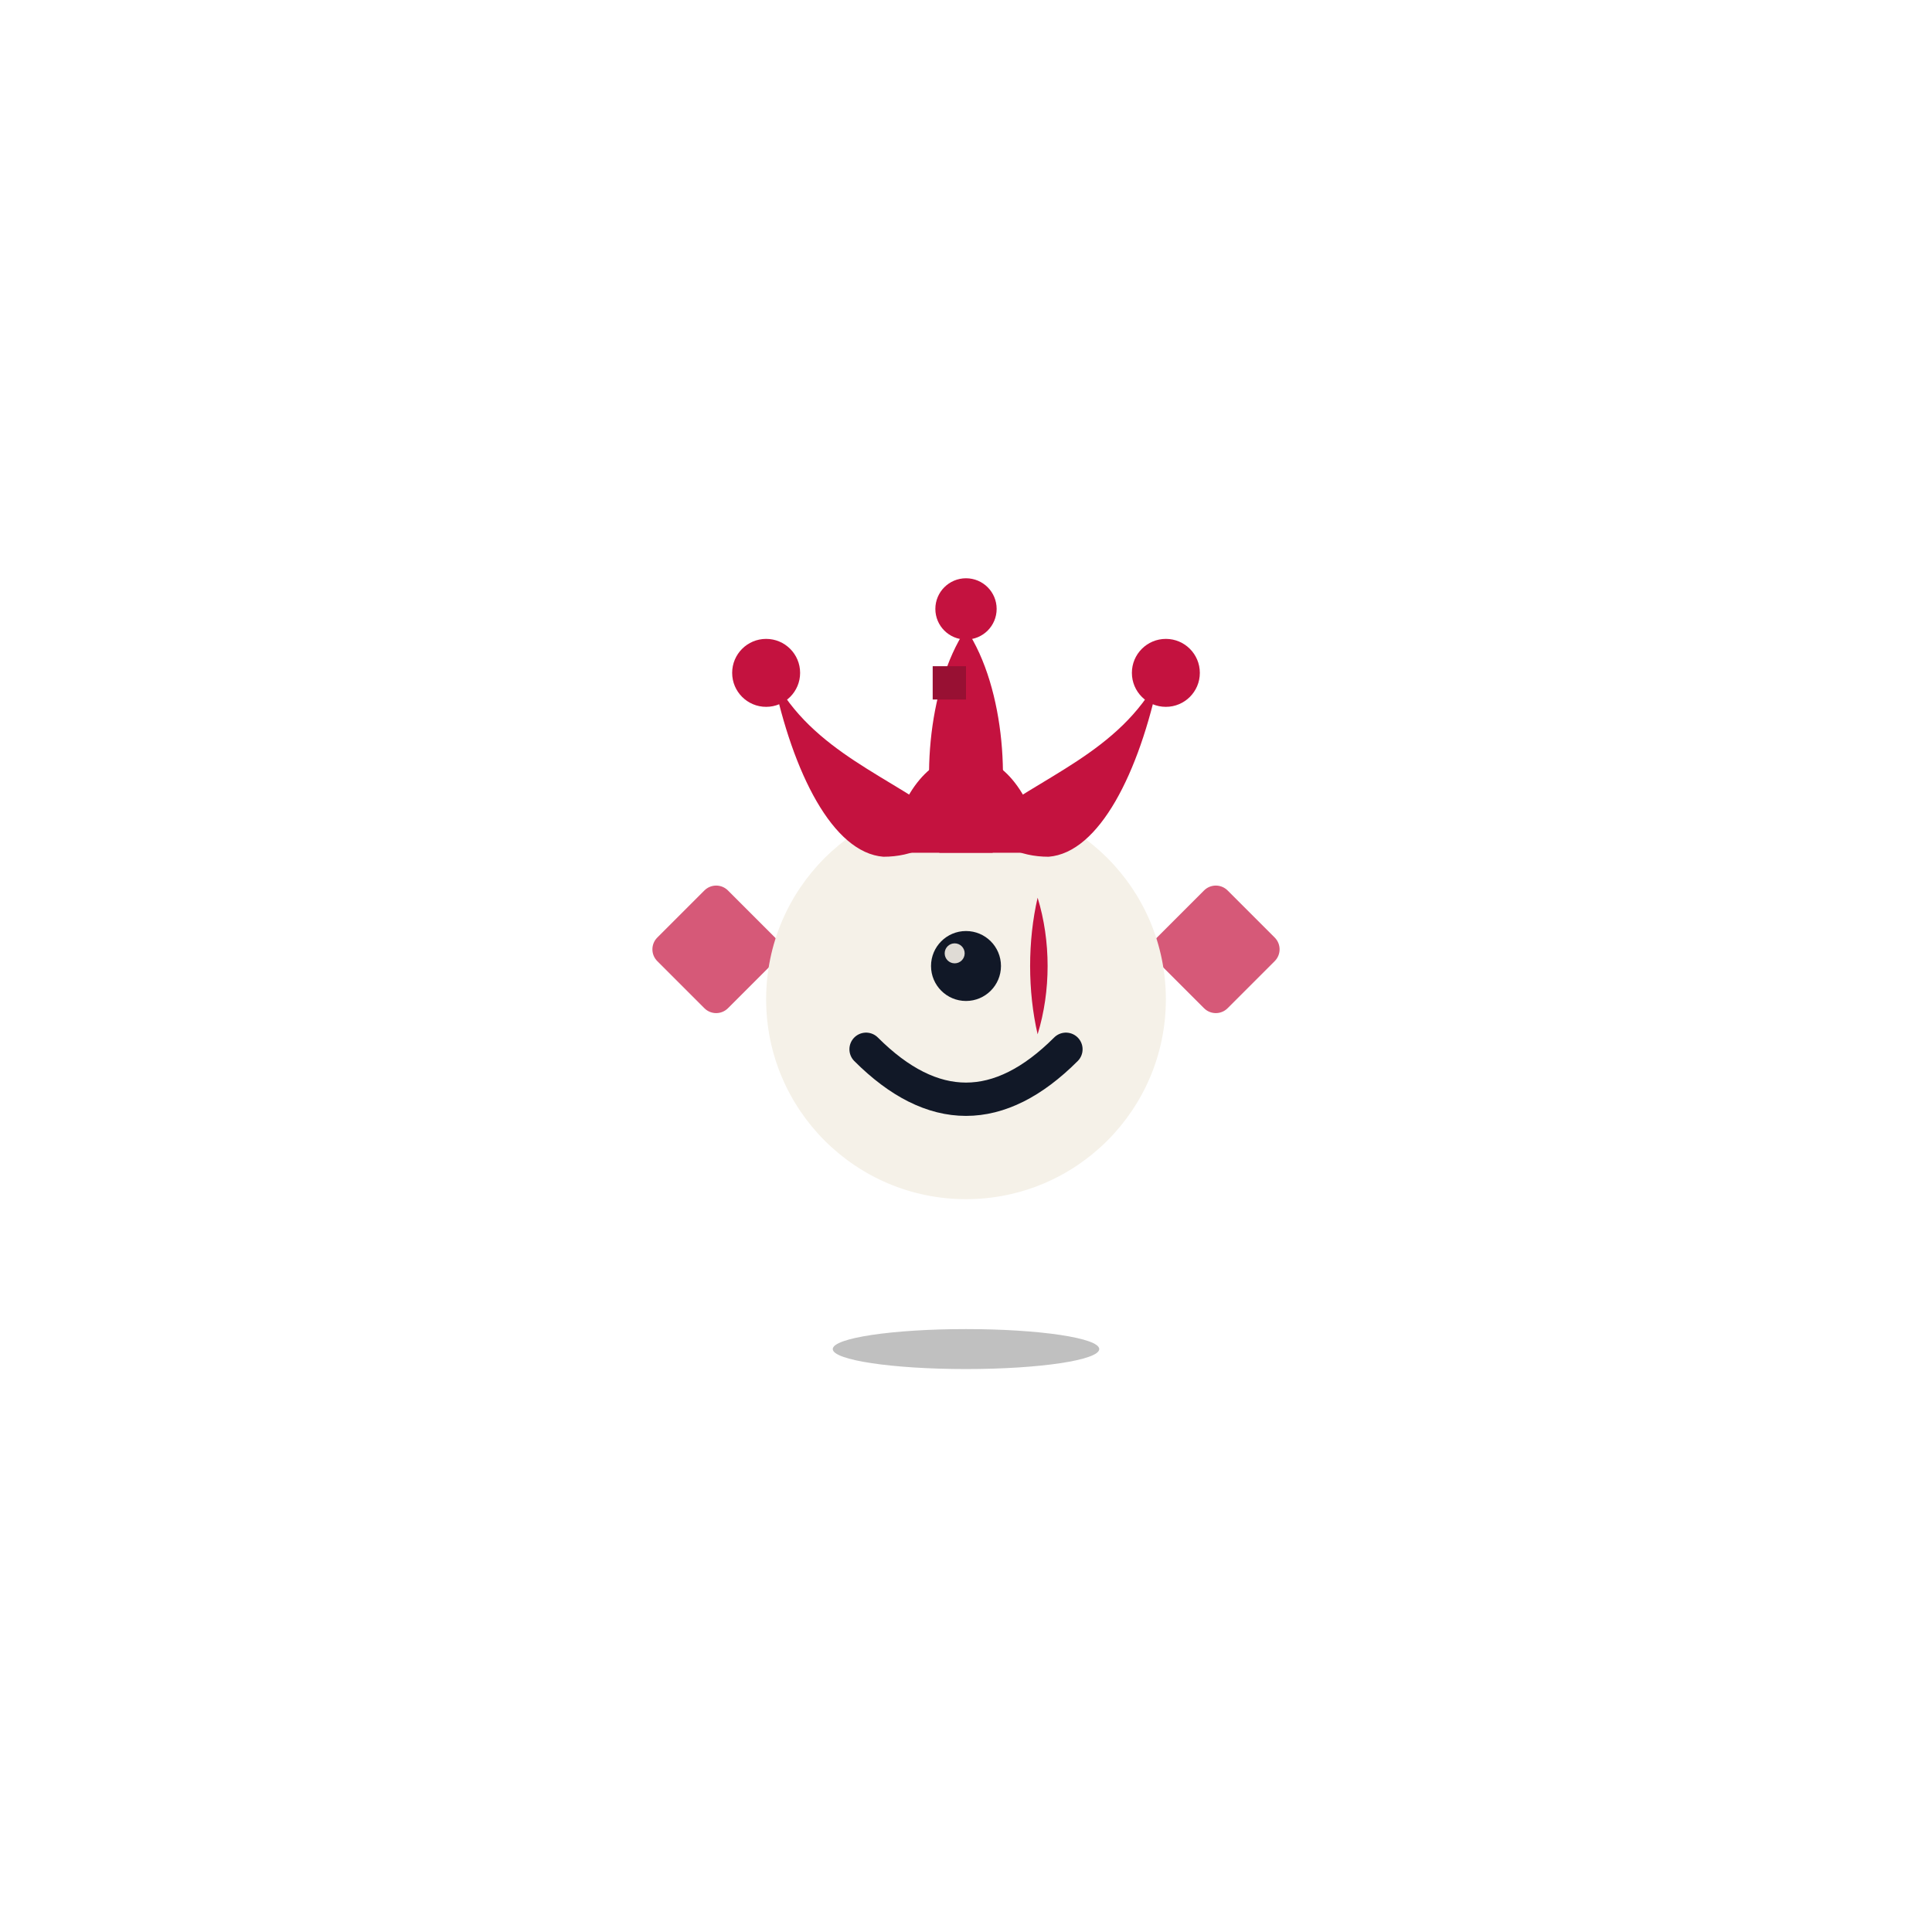
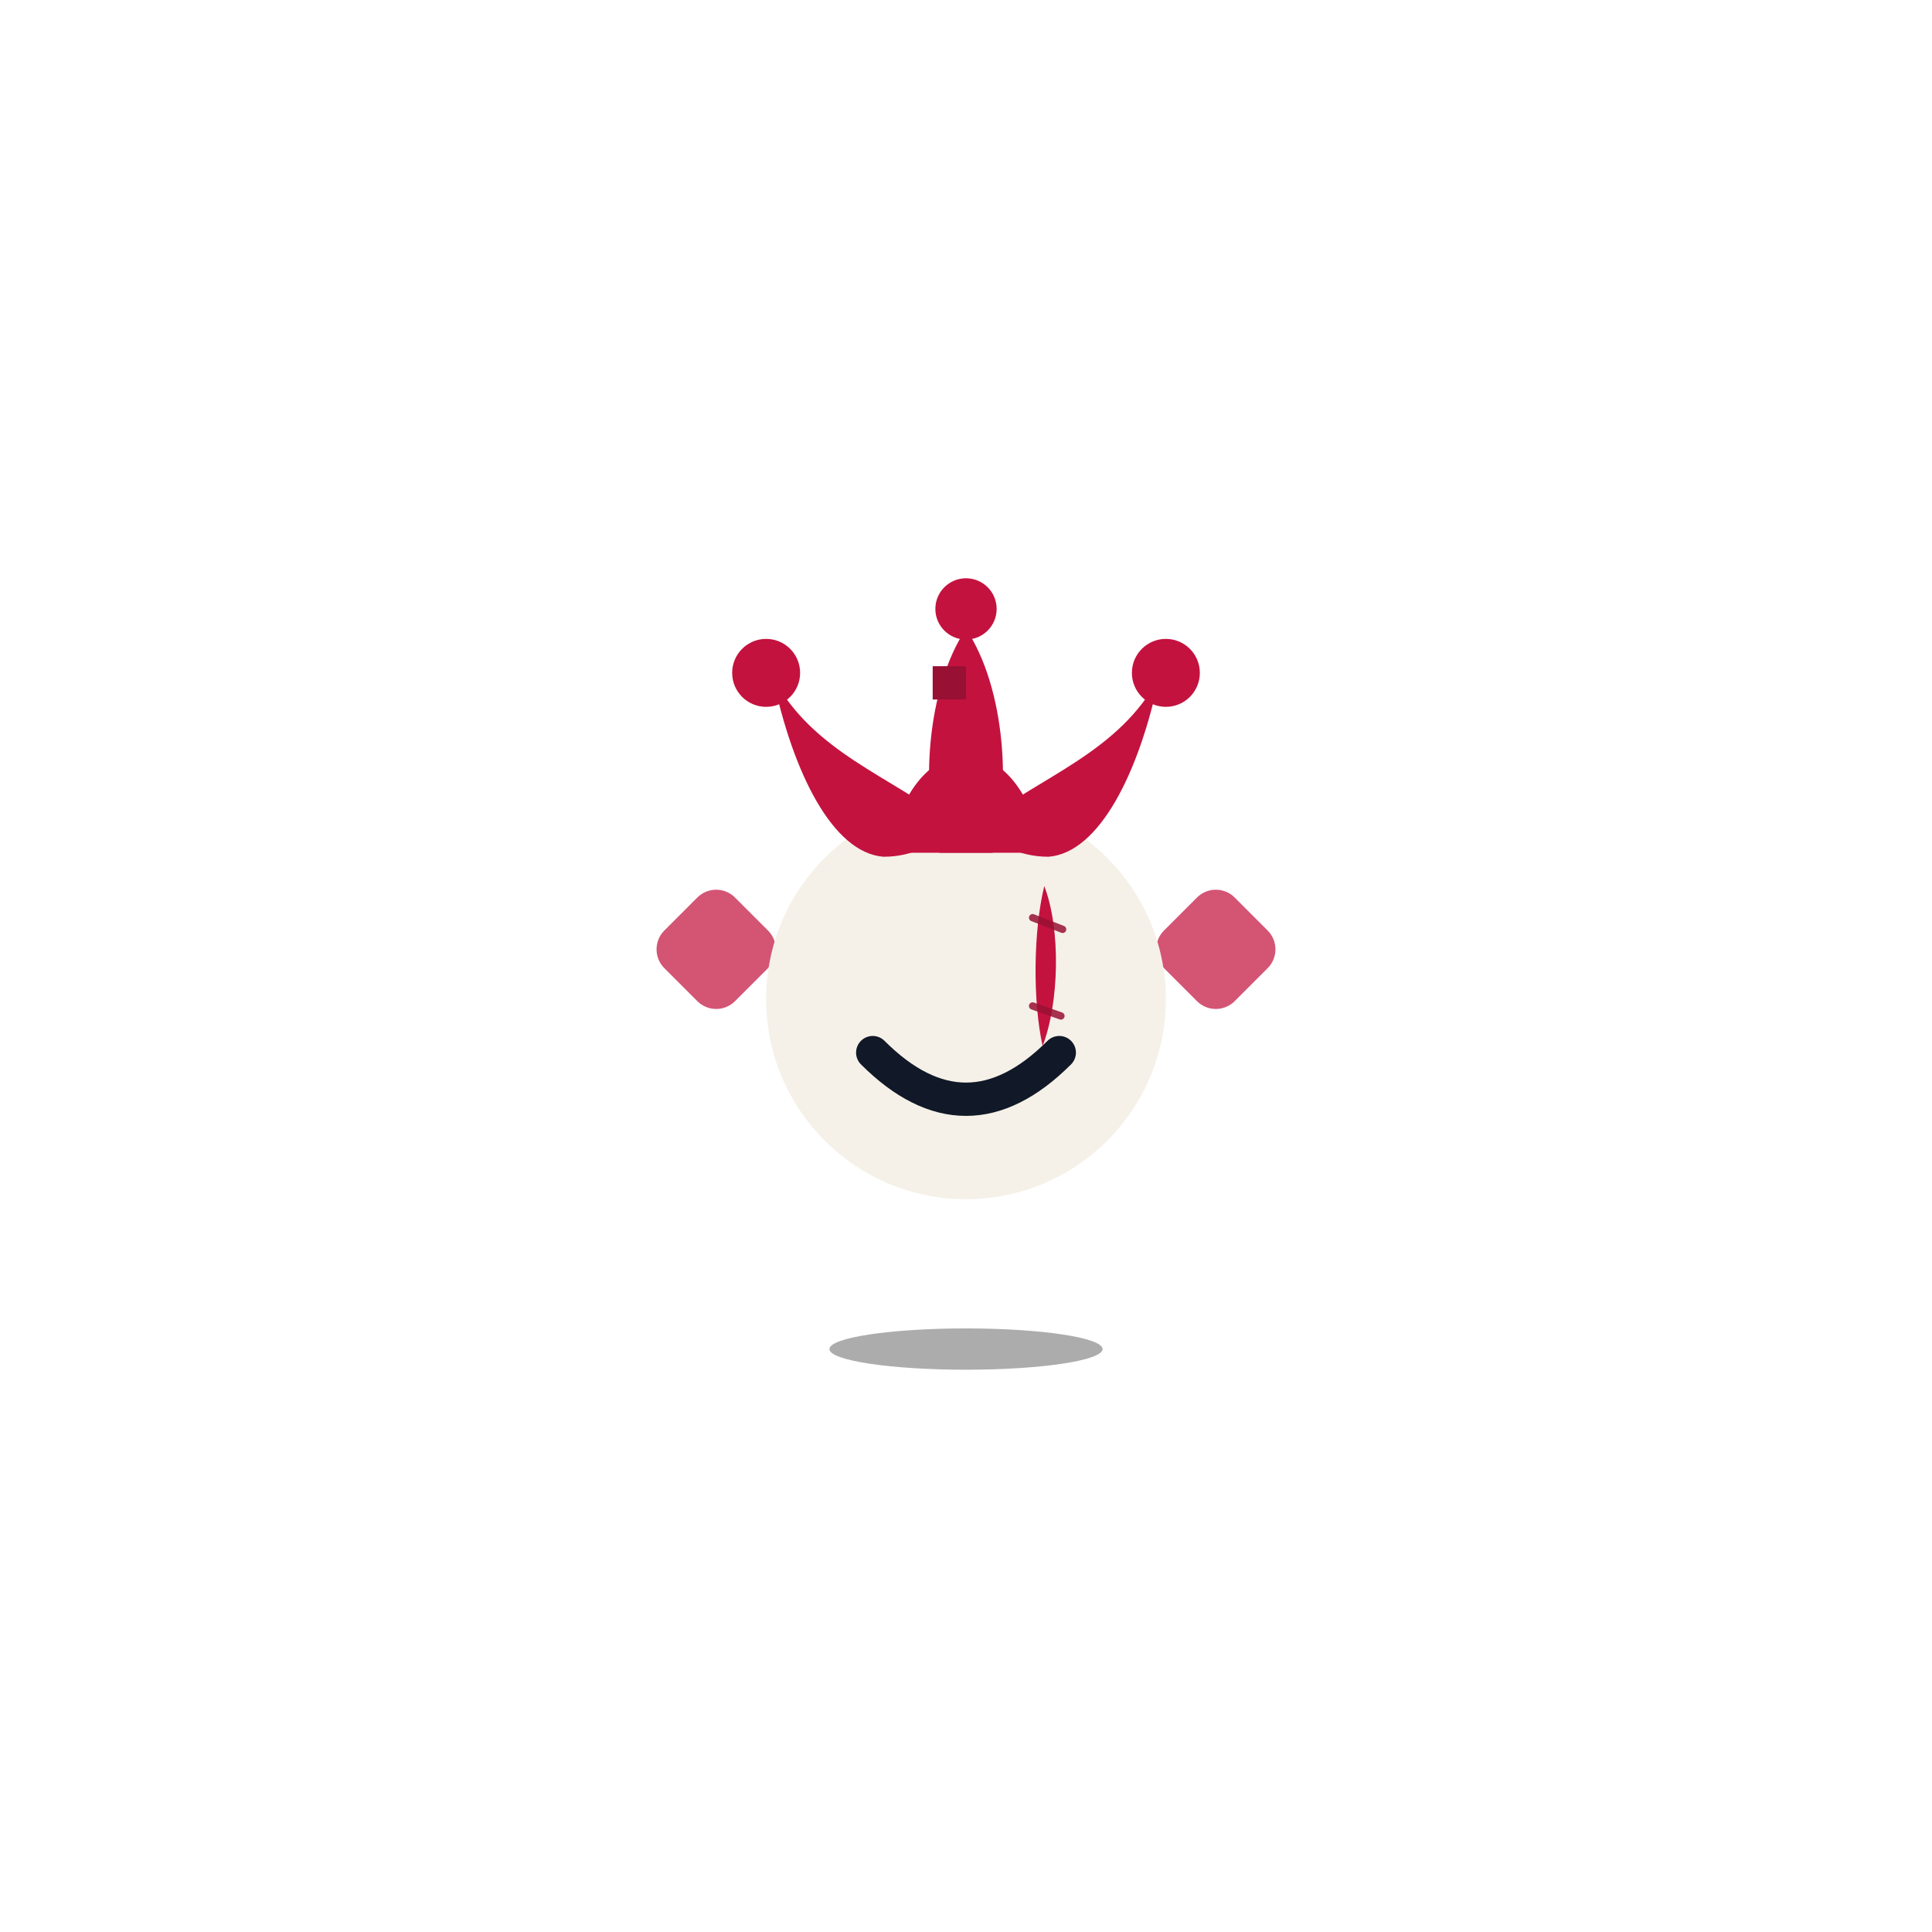
<svg xmlns="http://www.w3.org/2000/svg" viewBox="-18 -18 58 58" width="500" height="500" fill="none">
  <defs>
    <style>
-       .idle-body {
+       /* ==PET-CORE== */
+       /* Anchor transforms at each shape's own box so the numbers read as intent
+          rather than as viewBox arithmetic. */
+       .pet-body,
+       .pet-head,
+       .pet-hat,
+       .pet-eye,
+       .pet-pupil,
+       .pet-lid,
+       .pet-shadow,
+       .pet-arm-l,
+       .pet-arm-r {
+         transform-box: fill-box;
+       }
+ 
+       /* Breath scales from the feet, never from the centre. */
+       .pet-body {
+         transform-origin: 50% 100%;
+         animation: pet-breathe 3.7s cubic-bezier(0.45, 0, 0.55, 1) infinite;
+       }
+ 
+       /* A slow lean, offset from the breath so the two never sync up. */
+       .pet-lean {
+         animation: pet-sway 6.1s cubic-bezier(0.37, 0, 0.63, 1) infinite;
+       }
+ 
+       /* The head is carried, it does not drive: it follows a beat late. */
+       .pet-head {
+         transform-origin: 50% 100%;
+         animation: pet-bob 3.7s cubic-bezier(0.45, 0, 0.55, 1) infinite;
+         animation-delay: 0.22s;
+       }
+ 
+       /* The bells trail further behind again. */
+       .pet-hat {
+         transform-origin: 50% 100%;
+         animation: pet-hat-swing 6.1s cubic-bezier(0.37, 0, 0.63, 1) infinite;
+         animation-delay: 0.38s;
+       }
+ 
+       /* The lid is the blink. In its own group so the pupil underneath can go on
+          tracking the cursor while the eye is shut. */
+       .pet-lid {
+         transform-origin: 50% 0%;
+         animation: pet-blink 4.3s cubic-bezier(0.3, 0, 0.2, 1) infinite;
+       }
+ 
+       /* Involuntary flicks between rests, as eyes actually move. */
+       .pet-saccade {
+         transform-origin: 50% 50%;
+         animation: pet-saccade 11s steps(1, end) infinite;
+       }
+ 
+       .pet-shine {
+         animation: pet-shine 4.3s ease-in-out infinite;
+       }
+ 
+       /* Tied to the breath, so contact with the ground stays believable. */
+       .pet-shadow {
+         transform-origin: 50% 50%;
+         animation: pet-shadow 3.7s cubic-bezier(0.45, 0, 0.55, 1) infinite;
+       }
+ 
+       .pet-arm-l {
+         transform-origin: 100% 0%;
+         animation: pet-arm-l 6.1s cubic-bezier(0.37, 0, 0.63, 1) infinite;
+         animation-delay: 0.3s;
+       }
+ 
+       .pet-arm-r {
+         transform-origin: 0% 0%;
+         animation: pet-arm-r 6.1s cubic-bezier(0.37, 0, 0.63, 1) infinite;
+         animation-delay: 0.46s;
+       }
+ 
+       /* The rise is quicker than the fall, like a real breath. */
+       @keyframes pet-breathe {
+         0% { transform: scale(1, 1) translateY(0); }
+         38% { transform: scale(0.988, 1.014) translateY(-0.16px); }
+         100% { transform: scale(1, 1) translateY(0); }
+       }
+ 
+       @keyframes pet-sway {
+         0%, 100% { transform: rotate(0deg) translateX(0); }
+         27% { transform: rotate(1.15deg) translateX(0.1px); }
+         52% { transform: rotate(0.1deg) translateX(0); }
+         78% { transform: rotate(-1.15deg) translateX(-0.1px); }
+       }
+ 
+       @keyframes pet-bob {
+         0% { transform: translateY(0) rotate(0deg); }
+         38% { transform: translateY(-0.22px) rotate(-0.5deg); }
+         100% { transform: translateY(0) rotate(0deg); }
+       }
+ 
+       @keyframes pet-hat-swing {
+         0%, 100% { transform: rotate(0deg); }
+         27% { transform: rotate(3.4deg); }
+         55% { transform: rotate(-0.6deg); }
+         80% { transform: rotate(-3.4deg); }
+       }
+ 
+       /* Down fast, up slower, then a second flick: the shape of a real blink
+          rather than an on/off frame. */
+       @keyframes pet-blink {
+         0%, 88% { transform: scaleY(0); }
+         90.5% { transform: scaleY(1); }
+         93% { transform: scaleY(0.08); }
+         95.5% { transform: scaleY(1); }
+         98% { transform: scaleY(0); }
+       }
+ 
+       @keyframes pet-saccade {
+         0%, 34% { transform: translate(0, 0); }
+         36%, 55% { transform: translate(0.42px, -0.12px); }
+         57%, 72% { transform: translate(-0.36px, 0.08px); }
+         74%, 100% { transform: translate(0, 0); }
+       }
+ 
+       @keyframes pet-shine {
+         0%, 100% { transform: translate(0, 0); opacity: 0.9; }
+         45% { transform: translate(0.12px, 0.06px); opacity: 0.72; }
+       }
+ 
+       @keyframes pet-shadow {
+         0% { transform: scaleX(1); opacity: 0.34; }
+         38% { transform: scaleX(0.955); opacity: 0.26; }
+         100% { transform: scaleX(1); opacity: 0.34; }
+       }
+ 
+       @keyframes pet-arm-l {
+         0%, 100% { transform: rotate(0deg); }
+         27% { transform: rotate(-5deg); }
+         78% { transform: rotate(4deg); }
+       }
+ 
+       @keyframes pet-arm-r {
+         0%, 100% { transform: rotate(0deg); }
+         27% { transform: rotate(5deg); }
+         78% { transform: rotate(-4deg); }
+       }
+ 
+       @media (prefers-reduced-motion: reduce) {
+         .pet-body,
+         .pet-lean,
+         .pet-head,
+         .pet-hat,
+         .pet-lid,
+         .pet-saccade,
+         .pet-shine,
+         .pet-shadow,
+         .pet-arm-l,
+         .pet-arm-r {
+           animation: none;
+         }
+       }
+       /* ==/PET-CORE== */
+ 
+       /* idle keeps the lean pinned to the feet rather than to its own box, so the
+          whole figure tips from the ground. */
+       .pet-lean {
+         transform-box: view-box;
        transform-origin: 11px 18px;
-         animation: idle-breathe 3.2s ease-in-out infinite, idle-sway 6s ease-in-out infinite;
-       }
-       .idle-eye {
-         transform-origin: 11px 11px;
-         animation: idle-blink 4s ease-in-out infinite;
-       }
-       .idle-shadow {
-         transform-origin: 11px 22.5px;
-         animation: idle-shadow-pulse 3.2s ease-in-out infinite;
-       }
-       @keyframes idle-breathe {
-         0%,100% { transform: scaleY(1) translateY(0); }
-         50%     { transform: scaleY(0.97) translateY(0.3px); }
-       }
-       @keyframes idle-sway {
-         0%,100% { transform: rotate(0deg); }
-         25%     { transform: rotate(1.2deg); }
-         75%     { transform: rotate(-1.2deg); }
-       }
-       @keyframes idle-blink {
-         0%,8%,100% { transform: scaleY(1); }
-         4%          { transform: scaleY(0.08); }
-       }
-       @keyframes idle-shadow-pulse {
-         0%,100% { transform: scaleX(1); opacity: 0.35; }
-         50%     { transform: scaleX(0.96); opacity: 0.28; }
      }
    </style>
+     <clipPath id="idle-eye-clip">
+       <circle cx="11" cy="11" r="1.35" />
+     </clipPath>
+     <clipPath id="pet-head-clip">
+       <rect x="5" y="6" width="12" height="12" rx="6" />
+     </clipPath>
  </defs>
-   <ellipse class="idle-shadow" cx="11" cy="22.5" rx="4" ry="0.6" fill="#c0c0c0" />
-   <g class="idle-track">
-     <g class="idle-body">
-       <rect x="2" y="9" width="3" height="3" rx="0.5" fill="#c4123f" opacity="0.7" transform="rotate(45 3.5 10.5)" />
-       <rect x="17" y="9" width="3" height="3" rx="0.5" fill="#c4123f" opacity="0.7" transform="rotate(45 18.5 10.5)" />
-       <rect x="5" y="6" width="12" height="12" rx="6" fill="#f5f1e8" />
-       <g class="pet-hat" transform="translate(11.00 7.00) rotate(0.0)">
-         <path d="M-0.48 -0.30 C-2.20 -1.68 -4.60 -2.40 -5.80 -4.68 C-5.20 -1.80 -4.00 0.60 -2.48 0.72 C-1.60 0.72 -0.88 0.36 -0.48 -0.30 Z" fill="#c4123f" />
-         <path d="M0.48 -0.30 C2.20 -1.68 4.60 -2.40 5.80 -4.68 C5.20 -1.80 4.00 0.60 2.48 0.72 C1.60 0.72 0.88 0.36 0.48 -0.30 Z" fill="#c4123f" />
-         <path d="M-2.32 0.60 C-1.60 -3.30 1.60 -3.30 2.32 0.60 Z" fill="#c4123f" />
-         <path d="M0 -6.12 C-1.20 -4.32 -1.36 -1.20 -0.80 0.60 L0.80 0.60 C1.36 -1.20 1.20 -4.32 0 -6.12 Z" fill="#c4123f" />
-         <circle cx="-6.00" cy="-4.80" r="1.02" fill="#c4123f" />
-         <circle cx="6.00" cy="-4.80" r="1.02" fill="#c4123f" />
-         <circle cx="0" cy="-6.72" r="0.92" fill="#c4123f" />
-       </g>
-       <rect x="10" y="2" width="1" height="1" fill="#981033" />
-       <g class="idle-eye">
-         <g class="idle-pupil">
-           <circle cx="11.00" cy="11.00" r="1.05" fill="#111827" />
-           <circle cx="10.66" cy="10.62" r="0.3" fill="#f5f1e8" opacity="0.9" />
+   <ellipse class="pet-shadow" cx="11" cy="22.5" rx="4.1" ry="0.62" fill="#0b0d10" opacity="0.34" />
+   <g class="pet-track">
+     <g class="pet-lean">
+       <g class="pet-body">
+         <g class="pet-arm-l">
+           <rect x="2" y="9" width="3" height="3" rx="0.8" fill="#c4123f" opacity="0.72" transform="rotate(45 3.5 10.5)" />
+         </g>
+         <g class="pet-arm-r">
+           <rect x="17" y="9" width="3" height="3" rx="0.8" fill="#c4123f" opacity="0.72" transform="rotate(45 18.5 10.5)" />
+         </g>
+         <g class="pet-head">
+           <rect x="5" y="6" width="12" height="12" rx="6" fill="#f5f1e8" />
+           <g transform="translate(11.00 7.00)">
+             <g class="pet-hat">
+               <path d="M-0.48 -0.30 C-2.20 -1.68 -4.60 -2.40 -5.80 -4.68 C-5.20 -1.80 -4.00 0.60 -2.48 0.72 C-1.60 0.72 -0.88 0.36 -0.48 -0.30 Z" fill="#c4123f" />
+               <path d="M0.48 -0.30 C2.20 -1.68 4.60 -2.40 5.80 -4.68 C5.20 -1.80 4.00 0.60 2.48 0.72 C1.60 0.72 0.88 0.36 0.48 -0.30 Z" fill="#c4123f" />
+               <path d="M-2.32 0.60 C-1.60 -3.30 1.60 -3.30 2.32 0.60 Z" fill="#c4123f" />
+               <path d="M0 -6.12 C-1.20 -4.32 -1.36 -1.20 -0.80 0.60 L0.80 0.60 C1.36 -1.20 1.20 -4.32 0 -6.12 Z" fill="#c4123f" />
+               <circle cx="-6.00" cy="-4.80" r="1.02" fill="#c4123f" />
+               <circle cx="6.00" cy="-4.80" r="1.02" fill="#c4123f" />
+               <circle cx="0" cy="-6.72" r="0.92" fill="#c4123f" />
+               <rect x="-1" y="-5" width="1" height="1" fill="#981033" />
+             </g>
+           </g>
+           <g class="pet-eye" clip-path="url(#pet-head-clip)">
+             <g class="pet-pupil">
+               <g class="pet-saccade">
+                 <g clip-path="url(#idle-eye-clip)">
+                   <circle cx="11" cy="11" r="1.15" fill="#111827" />
+                   <circle class="pet-shine" cx="10.62" cy="10.58" r="0.34" fill="#f5f1e8" opacity="0.9" />
+                   <circle cx="11.42" cy="11.5" r="0.18" fill="#f5f1e8" opacity="0.35" />
+                   <rect class="pet-lid" x="9.6" y="9.6" width="2.8" height="2.8" fill="#f5f1e8" />
+                 </g>
+                 <path d="M13.35 8.6 C13.85 9.9 13.8 12.1 13.3 13.4 C13.0 12.05 13.02 9.95 13.35 8.6 Z" fill="#c4123f" />
+                 <path d="M13.0 9.55 L13.9 9.9" stroke="#981033" stroke-width="0.22" stroke-linecap="round" opacity="0.85" />
+                 <path d="M13.0 12.2 L13.85 12.5" stroke="#981033" stroke-width="0.22" stroke-linecap="round" opacity="0.85" />
+               </g>
+             </g>
+           </g>
+           <path d="M8.2 13.6 Q11 16.4 13.8 13.6" stroke="#111827" stroke-width="1" stroke-linecap="round" fill="none" />
        </g>
      </g>
-       <path d="M13.15 8.95 C13.55 10.25 13.55 11.75 13.15 13.05 C12.85 11.75 12.85 10.25 13.15 8.95 Z" fill="#c4123f" />
-       <path d="M8 13.5 Q11 16.5 14 13.5" stroke="#111827" stroke-width="1" stroke-linecap="round" fill="none" />
    </g>
  </g>
</svg>
